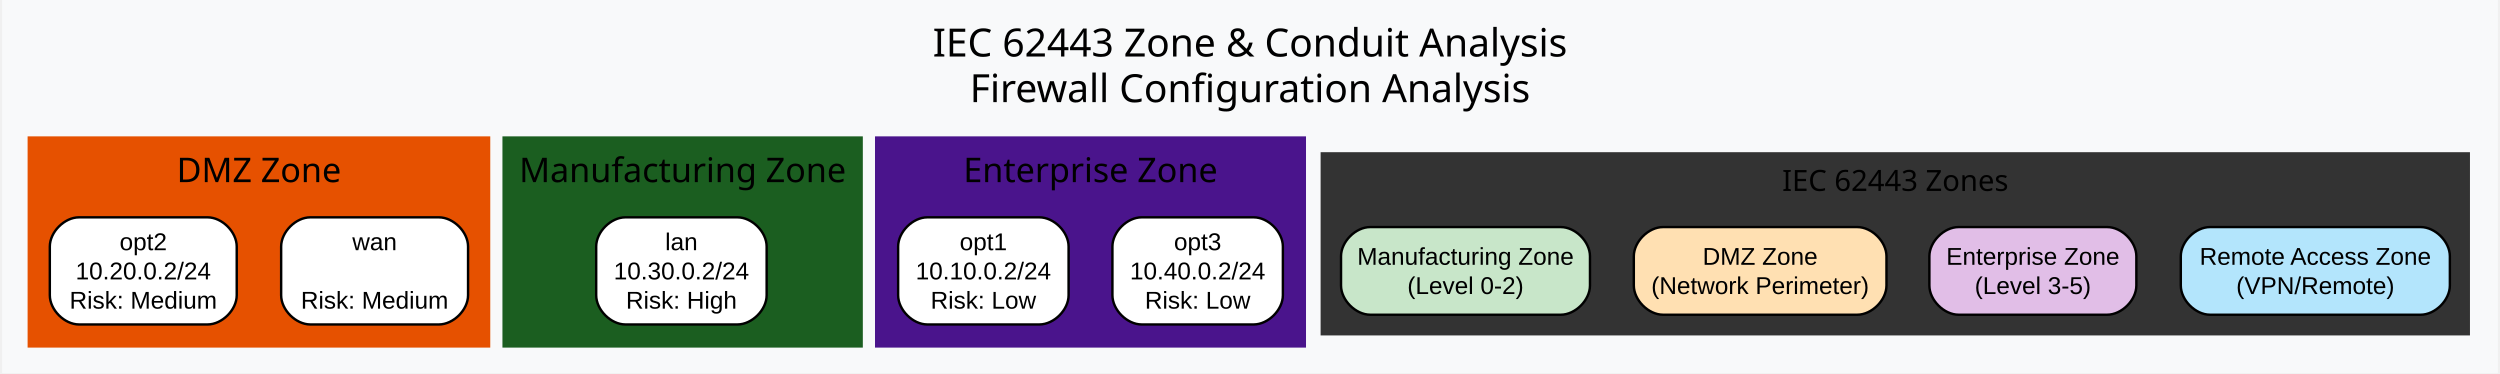
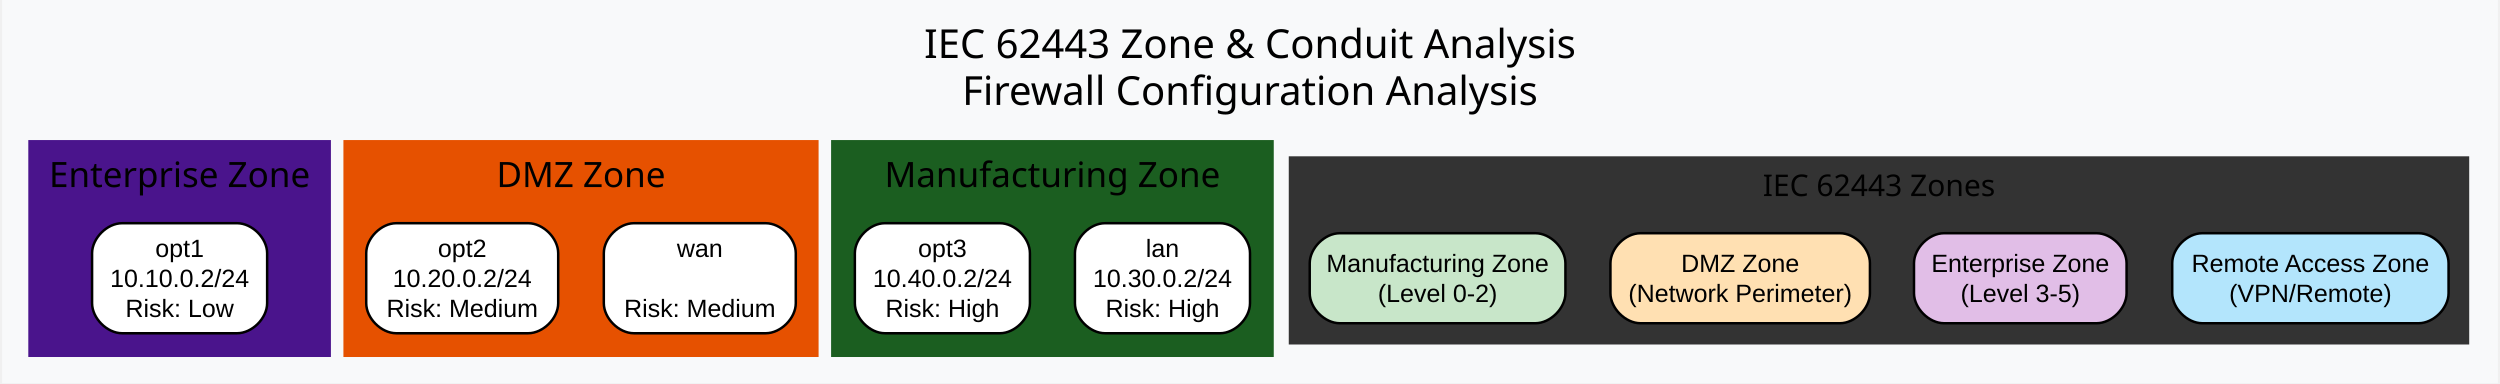
- <svg xmlns="http://www.w3.org/2000/svg" width="1025pt" height="153pt" viewBox="0.00 0.00 1025.00 153.25">
+ <svg xmlns="http://www.w3.org/2000/svg" width="998pt" height="153pt" viewBox="0.00 0.00 998.00 153.25">
  <g id="graph0" class="graph" transform="scale(1 1) rotate(0) translate(4 149.25)">
-     <polygon fill="#f8f9fa" stroke="none" points="-4,4 -4,-149.25 1021,-149.25 1021,4 -4,4" />
-     <text text-anchor="middle" x="508.5" y="-126.05" font-family="Arial Bold" font-size="16.00">IEC 62443 Zone &amp; Conduit Analysis</text>
-     <text text-anchor="middle" x="508.5" y="-107.3" font-family="Arial Bold" font-size="16.00">Firewall Configuration Analysis</text>
+     <polygon fill="#f8f9fa" stroke="none" points="-4,4 -4,-149.25 994,-149.25 994,4 -4,4" />
+     <text text-anchor="middle" x="495" y="-126.05" font-family="Arial Bold" font-size="16.00">IEC 62443 Zone &amp; Conduit Analysis</text>
+     <text text-anchor="middle" x="495" y="-107.3" font-family="Arial Bold" font-size="16.00">Firewall Configuration Analysis</text>
    <g id="clust1" class="cluster">
-       <polygon fill="#e65100" stroke="#e65100" stroke-width="3" points="8,-8 8,-91.75 195,-91.75 195,-8 8,-8" />
-       <text text-anchor="middle" x="101.5" y="-74.45" font-family="Arial Bold" font-size="14.00">DMZ Zone</text>
+       <polygon fill="#4a148c" stroke="#4a148c" stroke-width="3" points="8,-8 8,-91.75 126,-91.75 126,-8 8,-8" />
+       <text text-anchor="middle" x="67" y="-74.45" font-family="Arial Bold" font-size="14.00">Enterprise Zone</text>
    </g>
    <g id="clust2" class="cluster">
-       <polygon fill="#1b5e20" stroke="#1b5e20" stroke-width="3" points="203,-8 203,-91.75 348,-91.75 348,-8 203,-8" />
-       <text text-anchor="middle" x="275.5" y="-74.45" font-family="Arial Bold" font-size="14.00">Manufacturing Zone</text>
+       <polygon fill="#e65100" stroke="#e65100" stroke-width="3" points="134,-8 134,-91.75 321,-91.75 321,-8 134,-8" />
+       <text text-anchor="middle" x="227.5" y="-74.45" font-family="Arial Bold" font-size="14.00">DMZ Zone</text>
    </g>
    <g id="clust3" class="cluster">
-       <polygon fill="#4a148c" stroke="#4a148c" stroke-width="3" points="356,-8 356,-91.75 530,-91.75 530,-8 356,-8" />
-       <text text-anchor="middle" x="443" y="-74.45" font-family="Arial Bold" font-size="14.00">Enterprise Zone</text>
+       <polygon fill="#1b5e20" stroke="#1b5e20" stroke-width="3" points="329,-8 329,-91.75 503,-91.75 503,-8 329,-8" />
+       <text text-anchor="middle" x="416" y="-74.45" font-family="Arial Bold" font-size="14.00">Manufacturing Zone</text>
    </g>
    <g id="clust4" class="cluster">
-       <polygon fill="#333333" stroke="#333333" points="538,-12 538,-86.25 1009,-86.25 1009,-12 538,-12" />
-       <text text-anchor="middle" x="773.5" y="-70.85" font-family="Arial Bold" font-size="12.00">IEC 62443 Zones</text>
+       <polygon fill="#333333" stroke="#333333" points="511,-12 511,-86.25 982,-86.25 982,-12 511,-12" />
+       <text text-anchor="middle" x="746.5" y="-70.85" font-family="Arial Bold" font-size="12.00">IEC 62443 Zones</text>
    </g>
    <g id="node1" class="node">
-       <path fill="white" stroke="black" d="M80.38,-60C80.38,-60 27.62,-60 27.62,-60 21.63,-60 15.62,-54 15.62,-48 15.62,-48 15.62,-28 15.62,-28 15.62,-22 21.62,-16 27.62,-16 27.62,-16 80.38,-16 80.38,-16 86.38,-16 92.38,-22 92.38,-28 92.38,-28 92.38,-48 92.38,-48 92.38,-54 86.38,-60 80.38,-60" />
-       <text text-anchor="middle" x="54" y="-46.5" font-family="Arial" font-size="10.00">opt2</text>
-       <text text-anchor="middle" x="54" y="-34.5" font-family="Arial" font-size="10.00">10.20.0.2/24</text>
-       <text text-anchor="middle" x="54" y="-22.5" font-family="Arial" font-size="10.00">Risk: Medium</text>
+       <path fill="white" stroke="black" d="M90,-60C90,-60 44,-60 44,-60 38,-60 32,-54 32,-48 32,-48 32,-28 32,-28 32,-22 38,-16 44,-16 44,-16 90,-16 90,-16 96,-16 102,-22 102,-28 102,-28 102,-48 102,-48 102,-54 96,-60 90,-60" />
+       <text text-anchor="middle" x="67" y="-46.5" font-family="Arial" font-size="10.00">opt1</text>
+       <text text-anchor="middle" x="67" y="-34.5" font-family="Arial" font-size="10.00">10.10.0.2/24</text>
+       <text text-anchor="middle" x="67" y="-22.5" font-family="Arial" font-size="10.00">Risk: Low</text>
    </g>
    <g id="node2" class="node">
-       <path fill="white" stroke="black" d="M175.38,-60C175.38,-60 122.62,-60 122.62,-60 116.62,-60 110.62,-54 110.62,-48 110.62,-48 110.62,-28 110.62,-28 110.62,-22 116.62,-16 122.62,-16 122.62,-16 175.38,-16 175.38,-16 181.38,-16 187.38,-22 187.38,-28 187.38,-28 187.38,-48 187.38,-48 187.38,-54 181.38,-60 175.38,-60" />
-       <text text-anchor="middle" x="149" y="-46.5" font-family="Arial" font-size="10.00">wan</text>
-       <text text-anchor="middle" x="149" y="-22.5" font-family="Arial" font-size="10.00">Risk: Medium</text>
+       <path fill="white" stroke="black" d="M206.38,-60C206.38,-60 153.62,-60 153.62,-60 147.62,-60 141.62,-54 141.62,-48 141.62,-48 141.62,-28 141.62,-28 141.62,-22 147.62,-16 153.62,-16 153.62,-16 206.38,-16 206.38,-16 212.38,-16 218.38,-22 218.38,-28 218.38,-28 218.38,-48 218.38,-48 218.38,-54 212.38,-60 206.38,-60" />
+       <text text-anchor="middle" x="180" y="-46.5" font-family="Arial" font-size="10.00">opt2</text>
+       <text text-anchor="middle" x="180" y="-34.5" font-family="Arial" font-size="10.00">10.20.0.2/24</text>
+       <text text-anchor="middle" x="180" y="-22.5" font-family="Arial" font-size="10.00">Risk: Medium</text>
    </g>
    <g id="node3" class="node">
-       <path fill="white" stroke="black" d="M298,-60C298,-60 252,-60 252,-60 246,-60 240,-54 240,-48 240,-48 240,-28 240,-28 240,-22 246,-16 252,-16 252,-16 298,-16 298,-16 304,-16 310,-22 310,-28 310,-28 310,-48 310,-48 310,-54 304,-60 298,-60" />
-       <text text-anchor="middle" x="275" y="-46.5" font-family="Arial" font-size="10.00">lan</text>
-       <text text-anchor="middle" x="275" y="-34.5" font-family="Arial" font-size="10.00">10.30.0.2/24</text>
-       <text text-anchor="middle" x="275" y="-22.5" font-family="Arial" font-size="10.00">Risk: High</text>
+       <path fill="white" stroke="black" d="M301.38,-60C301.38,-60 248.62,-60 248.62,-60 242.62,-60 236.62,-54 236.62,-48 236.62,-48 236.62,-28 236.62,-28 236.62,-22 242.62,-16 248.62,-16 248.62,-16 301.38,-16 301.38,-16 307.38,-16 313.38,-22 313.38,-28 313.38,-28 313.38,-48 313.38,-48 313.38,-54 307.38,-60 301.38,-60" />
+       <text text-anchor="middle" x="275" y="-46.5" font-family="Arial" font-size="10.00">wan</text>
+       <text text-anchor="middle" x="275" y="-22.5" font-family="Arial" font-size="10.00">Risk: Medium</text>
    </g>
    <g id="node4" class="node">
-       <path fill="white" stroke="black" d="M422,-60C422,-60 376,-60 376,-60 370,-60 364,-54 364,-48 364,-48 364,-28 364,-28 364,-22 370,-16 376,-16 376,-16 422,-16 422,-16 428,-16 434,-22 434,-28 434,-28 434,-48 434,-48 434,-54 428,-60 422,-60" />
-       <text text-anchor="middle" x="399" y="-46.5" font-family="Arial" font-size="10.00">opt1</text>
-       <text text-anchor="middle" x="399" y="-34.5" font-family="Arial" font-size="10.00">10.10.0.2/24</text>
-       <text text-anchor="middle" x="399" y="-22.5" font-family="Arial" font-size="10.00">Risk: Low</text>
+       <path fill="white" stroke="black" d="M395,-60C395,-60 349,-60 349,-60 343,-60 337,-54 337,-48 337,-48 337,-28 337,-28 337,-22 343,-16 349,-16 349,-16 395,-16 395,-16 401,-16 407,-22 407,-28 407,-28 407,-48 407,-48 407,-54 401,-60 395,-60" />
+       <text text-anchor="middle" x="372" y="-46.5" font-family="Arial" font-size="10.00">opt3</text>
+       <text text-anchor="middle" x="372" y="-34.5" font-family="Arial" font-size="10.00">10.40.0.2/24</text>
+       <text text-anchor="middle" x="372" y="-22.5" font-family="Arial" font-size="10.00">Risk: High</text>
    </g>
    <g id="node5" class="node">
-       <path fill="white" stroke="black" d="M510,-60C510,-60 464,-60 464,-60 458,-60 452,-54 452,-48 452,-48 452,-28 452,-28 452,-22 458,-16 464,-16 464,-16 510,-16 510,-16 516,-16 522,-22 522,-28 522,-28 522,-48 522,-48 522,-54 516,-60 510,-60" />
-       <text text-anchor="middle" x="487" y="-46.5" font-family="Arial" font-size="10.00">opt3</text>
-       <text text-anchor="middle" x="487" y="-34.5" font-family="Arial" font-size="10.00">10.40.0.2/24</text>
-       <text text-anchor="middle" x="487" y="-22.5" font-family="Arial" font-size="10.00">Risk: Low</text>
+       <path fill="white" stroke="black" d="M483,-60C483,-60 437,-60 437,-60 431,-60 425,-54 425,-48 425,-48 425,-28 425,-28 425,-22 431,-16 437,-16 437,-16 483,-16 483,-16 489,-16 495,-22 495,-28 495,-28 495,-48 495,-48 495,-54 489,-60 483,-60" />
+       <text text-anchor="middle" x="460" y="-46.5" font-family="Arial" font-size="10.00">lan</text>
+       <text text-anchor="middle" x="460" y="-34.5" font-family="Arial" font-size="10.00">10.30.0.2/24</text>
+       <text text-anchor="middle" x="460" y="-22.5" font-family="Arial" font-size="10.00">Risk: High</text>
    </g>
    <g id="node6" class="node">
-       <path fill="#c8e6c9" stroke="black" d="M636.12,-56C636.12,-56 557.88,-56 557.88,-56 551.88,-56 545.88,-50 545.88,-44 545.88,-44 545.88,-32 545.88,-32 545.88,-26 551.88,-20 557.88,-20 557.88,-20 636.12,-20 636.12,-20 642.12,-20 648.12,-26 648.12,-32 648.12,-32 648.12,-44 648.12,-44 648.12,-50 642.12,-56 636.12,-56" />
-       <text text-anchor="middle" x="597" y="-40.5" font-family="Arial" font-size="10.00">Manufacturing Zone</text>
-       <text text-anchor="middle" x="597" y="-28.5" font-family="Arial" font-size="10.00">(Level 0-2)</text>
+       <path fill="#c8e6c9" stroke="black" d="M609.12,-56C609.12,-56 530.88,-56 530.88,-56 524.88,-56 518.88,-50 518.88,-44 518.88,-44 518.88,-32 518.88,-32 518.88,-26 524.88,-20 530.88,-20 530.88,-20 609.12,-20 609.12,-20 615.12,-20 621.12,-26 621.12,-32 621.12,-32 621.12,-44 621.12,-44 621.12,-50 615.12,-56 609.12,-56" />
+       <text text-anchor="middle" x="570" y="-40.5" font-family="Arial" font-size="10.00">Manufacturing Zone</text>
+       <text text-anchor="middle" x="570" y="-28.5" font-family="Arial" font-size="10.00">(Level 0-2)</text>
    </g>
    <g id="node7" class="node">
-       <path fill="#ffe0b2" stroke="black" d="M757.88,-56C757.88,-56 678.12,-56 678.12,-56 672.12,-56 666.12,-50 666.12,-44 666.12,-44 666.12,-32 666.12,-32 666.12,-26 672.12,-20 678.12,-20 678.12,-20 757.88,-20 757.88,-20 763.88,-20 769.88,-26 769.88,-32 769.88,-32 769.88,-44 769.88,-44 769.88,-50 763.88,-56 757.88,-56" />
-       <text text-anchor="middle" x="718" y="-40.5" font-family="Arial" font-size="10.00">DMZ Zone</text>
-       <text text-anchor="middle" x="718" y="-28.5" font-family="Arial" font-size="10.00">(Network Perimeter)</text>
+       <path fill="#ffe0b2" stroke="black" d="M730.88,-56C730.88,-56 651.12,-56 651.12,-56 645.12,-56 639.12,-50 639.12,-44 639.12,-44 639.12,-32 639.12,-32 639.12,-26 645.12,-20 651.12,-20 651.12,-20 730.88,-20 730.88,-20 736.88,-20 742.88,-26 742.88,-32 742.88,-32 742.88,-44 742.88,-44 742.88,-50 736.88,-56 730.88,-56" />
+       <text text-anchor="middle" x="691" y="-40.5" font-family="Arial" font-size="10.00">DMZ Zone</text>
+       <text text-anchor="middle" x="691" y="-28.5" font-family="Arial" font-size="10.00">(Network Perimeter)</text>
    </g>
    <g id="node8" class="node">
-       <path fill="#e1bee7" stroke="black" d="M860.5,-56C860.5,-56 799.5,-56 799.5,-56 793.5,-56 787.5,-50 787.5,-44 787.5,-44 787.5,-32 787.5,-32 787.5,-26 793.5,-20 799.5,-20 799.5,-20 860.5,-20 860.5,-20 866.5,-20 872.5,-26 872.5,-32 872.5,-32 872.5,-44 872.5,-44 872.5,-50 866.5,-56 860.5,-56" />
-       <text text-anchor="middle" x="830" y="-40.5" font-family="Arial" font-size="10.00">Enterprise Zone</text>
-       <text text-anchor="middle" x="830" y="-28.5" font-family="Arial" font-size="10.00">(Level 3-5)</text>
+       <path fill="#e1bee7" stroke="black" d="M833.5,-56C833.5,-56 772.5,-56 772.5,-56 766.5,-56 760.5,-50 760.5,-44 760.5,-44 760.5,-32 760.5,-32 760.5,-26 766.5,-20 772.5,-20 772.5,-20 833.5,-20 833.5,-20 839.5,-20 845.5,-26 845.5,-32 845.5,-32 845.5,-44 845.5,-44 845.5,-50 839.5,-56 833.5,-56" />
+       <text text-anchor="middle" x="803" y="-40.5" font-family="Arial" font-size="10.00">Enterprise Zone</text>
+       <text text-anchor="middle" x="803" y="-28.5" font-family="Arial" font-size="10.00">(Level 3-5)</text>
    </g>
    <g id="node9" class="node">
-       <path fill="#b3e5fc" stroke="black" d="M989.25,-56C989.25,-56 902.75,-56 902.75,-56 896.75,-56 890.75,-50 890.75,-44 890.75,-44 890.75,-32 890.75,-32 890.75,-26 896.75,-20 902.75,-20 902.75,-20 989.25,-20 989.25,-20 995.25,-20 1001.25,-26 1001.25,-32 1001.25,-32 1001.25,-44 1001.25,-44 1001.25,-50 995.25,-56 989.25,-56" />
-       <text text-anchor="middle" x="946" y="-40.5" font-family="Arial" font-size="10.00">Remote Access Zone</text>
-       <text text-anchor="middle" x="946" y="-28.5" font-family="Arial" font-size="10.00">(VPN/Remote)</text>
+       <path fill="#b3e5fc" stroke="black" d="M962.25,-56C962.25,-56 875.75,-56 875.75,-56 869.75,-56 863.75,-50 863.75,-44 863.75,-44 863.75,-32 863.75,-32 863.75,-26 869.75,-20 875.75,-20 875.75,-20 962.25,-20 962.25,-20 968.25,-20 974.25,-26 974.25,-32 974.25,-32 974.25,-44 974.25,-44 974.25,-50 968.25,-56 962.25,-56" />
+       <text text-anchor="middle" x="919" y="-40.5" font-family="Arial" font-size="10.00">Remote Access Zone</text>
+       <text text-anchor="middle" x="919" y="-28.5" font-family="Arial" font-size="10.00">(VPN/Remote)</text>
    </g>
  </g>
</svg>
